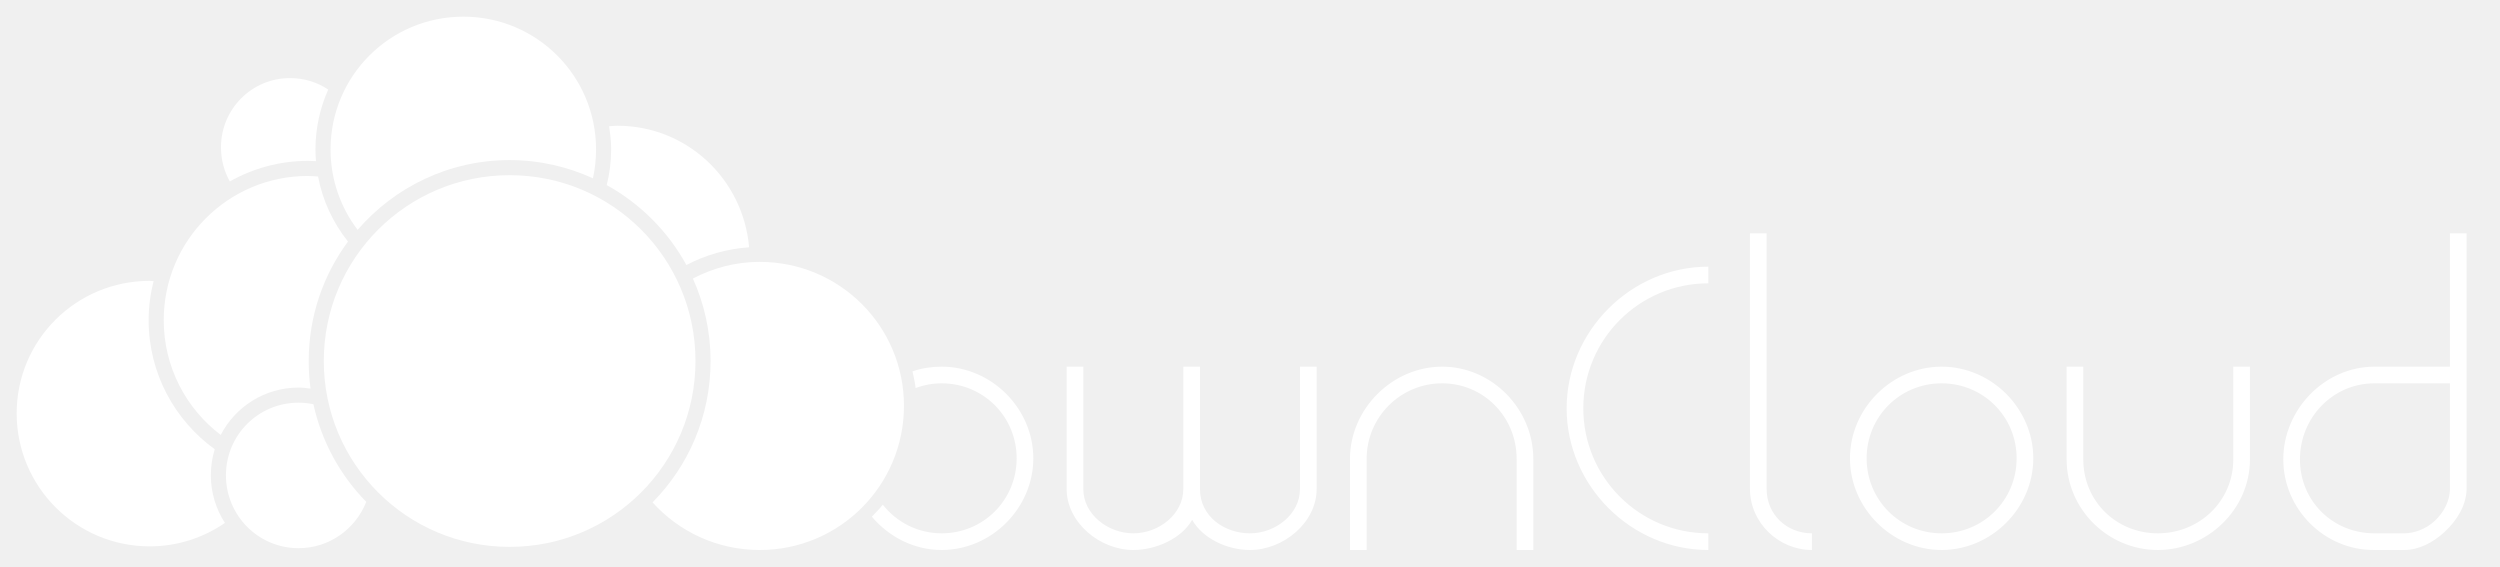
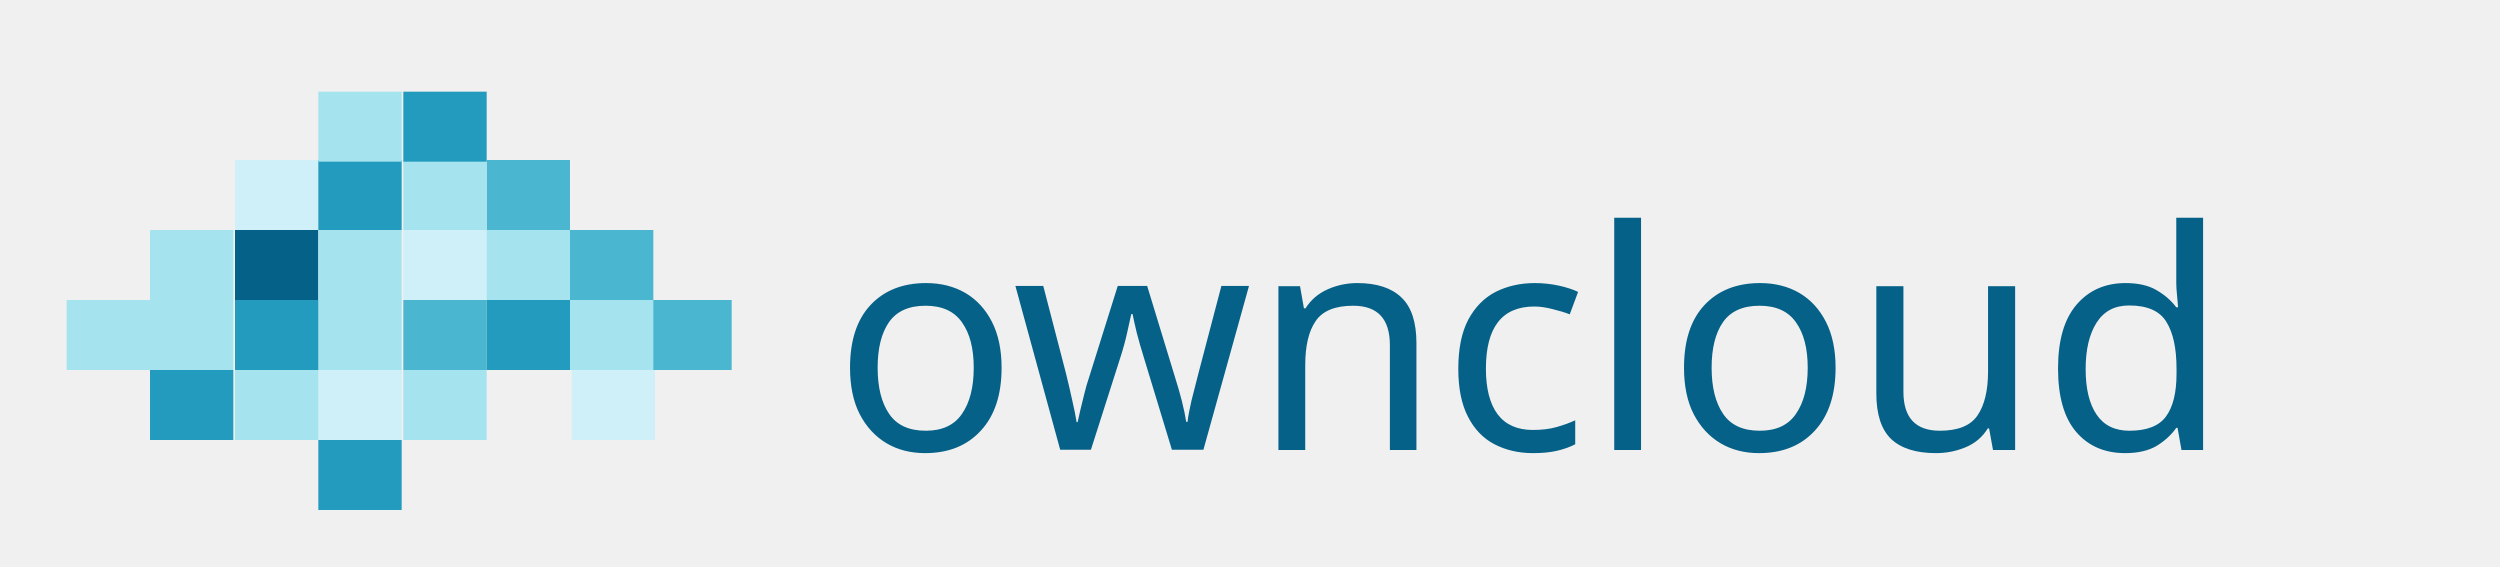
- <svg xmlns="http://www.w3.org/2000/svg" xml:space="preserve" height="34" width="150" version="1.1" y="0px" x="0px" enable-background="new 0 0 595.275 311.111" viewBox="0 0 150.003 34">
-   <g transform="translate(1 .99987)" fill="#FFF">
-     <path style="block-progression:tb;color:#000000;enable-background:accumulate;text-transform:none;text-indent:0" d="m104 13v15.344c0 2.008 1.71 3.656 3.72 3.656v-1c-1.52 0-2.72-1.137-2.72-2.656v-15.344h-1zm42 0v8h-4.53c-2.99 0-5.47 2.571-5.47 5.562s2.48 5.466 5.47 5.438h1.78c0.88 0 1.74-0.442 2.44-1.094 0.7-0.651 1.29-1.555 1.31-2.562v-15.344h-1zm-44.5 2c-4.635 0-8.5 3.865-8.5 8.5s3.865 8.5 8.5 8.5v-1c-4.146 0-7.5-3.353-7.5-7.5s3.354-7.5 7.5-7.5v-1zm-46 6c-0.606 0-1.201 0.092-1.75 0.281 0.071 0.325 0.15 0.664 0.188 1 0.489-0.18 1.007-0.281 1.562-0.281 2.503 0 4.5 1.997 4.5 4.5s-1.997 4.5-4.5 4.5c-1.444 0-2.71-0.676-3.531-1.719-0.198 0.255-0.434 0.485-0.657 0.719 1.017 1.208 2.521 2 4.188 2 2.991 0 5.5-2.509 5.5-5.5s-2.509-5.5-5.5-5.5zm7.5 0v7.344c0 2.008 1.992 3.656 4 3.656 1.368 0 2.905-0.695 3.531-1.812 0.622 1.117 2.101 1.812 3.469 1.812 2.008 0 4-1.648 4-3.656v-7.344h-1v7.344c0 1.519-1.481 2.656-3 2.656s-3-1.002-3-2.656v-7.344h-1v7.344c0 1.519-1.48 2.656-3 2.656-1.519 0-3-1.137-3-2.656v-7.344h-1zm22.531 0c-2.991 0-5.531 2.54-5.531 5.531v5.469h1v-5.469c0-2.502 2.029-4.531 4.531-4.531 2.503 0 4.469 2.029 4.469 4.531v5.469h1v-5.469c0-2.991-2.477-5.531-5.469-5.531zm29.969 0c-2.99 0-5.5 2.509-5.5 5.5s2.51 5.5 5.5 5.5 5.5-2.509 5.5-5.5-2.51-5.5-5.5-5.5zm7.5 0v5.562c0 2.991 2.48 5.438 5.47 5.438s5.53-2.447 5.53-5.438v-5.562h-1v5.562c0 2.502-2.03 4.438-4.53 4.438s-4.47-1.936-4.47-4.438v-5.562h-1zm-7.5 1c2.5 0 4.5 1.997 4.5 4.5s-2 4.5-4.5 4.5-4.5-1.997-4.5-4.5 2-4.5 4.5-4.5zm25.97 0h4.53v6.344c-0.01 0.7-0.35 1.387-0.91 1.906-0.55 0.519-1.27 0.75-1.84 0.75h-1.78c-2.5 0-4.47-1.936-4.47-4.438s1.97-4.562 4.47-4.562z" transform="translate(-3.1714e-6,0)" />
-     <path d="m16.398 3.686c-2.294 0-4.139 1.86-4.139 4.154 0 0.743 0.192 1.445 0.531 2.046 1.385-0.781 2.985-1.234 4.685-1.234 0.164 0 0.322 0.007 0.484 0.016-0.018-0.233-0.031-0.466-0.031-0.703 0-1.278 0.278-2.494 0.765-3.592-0.657-0.44-1.443-0.687-2.296-0.687z" />
-     <path d="m7.981 15.852c-4.406 0-7.981 3.544-7.981 7.949 0 4.406 3.575 7.981 7.981 7.981 1.677 0 3.23-0.522 4.513-1.406-0.53-0.824-0.843-1.809-0.843-2.858 0-0.544 0.08-1.067 0.234-1.562-2.402-1.736-3.967-4.561-3.967-7.746 0-0.809 0.107-1.592 0.297-2.343-0.079-0.002-0.155-0.015-0.234-0.015z" />
-     <path d="m17.476 9.558c-4.783 0-8.652 3.869-8.652 8.652 0 2.815 1.341 5.308 3.42 6.887 0.876-1.69 2.636-2.842 4.67-2.842 0.246 0 0.482 0.03 0.718 0.062-0.074-0.541-0.109-1.094-0.109-1.655 0-2.683 0.873-5.164 2.358-7.168-0.889-1.112-1.525-2.448-1.796-3.904-0.201-0.014-0.405-0.031-0.609-0.031z" />
-     <path d="m36.045 6.544c-0.17 0-0.333 0.021-0.5 0.031 0.072 0.455 0.125 0.915 0.125 1.39 0 0.74-0.094 1.453-0.266 2.14 2.01 1.112 3.679 2.777 4.779 4.795 1.141-0.594 2.413-0.971 3.764-1.062-0.348-4.082-3.73-7.293-7.902-7.293z" />
-     <path d="m26.799 5.1362e-7c-4.406 0-7.965 3.559-7.965 7.965 0 1.816 0.605 3.487 1.624 4.826 2.212-2.56 5.476-4.186 9.12-4.186 1.783 0 3.474 0.397 4.998 1.093 0.124-0.558 0.188-1.138 0.188-1.734 0-4.406-3.559-7.965-7.965-7.965z" />
-     <path d="m44.588 14.712c-1.452 0-2.813 0.371-4.014 1 0.682 1.511 1.062 3.187 1.062 4.951 0 3.303-1.328 6.302-3.483 8.48 1.583 1.758 3.88 2.858 6.434 2.858 4.783 0 8.652-3.869 8.652-8.652 0-4.783-3.869-8.636-8.652-8.636z" />
-     <path d="m16.914 23.161c-2.415 0-4.357 1.942-4.357 4.357s1.942 4.373 4.357 4.373c1.851 0 3.422-1.155 4.061-2.78-1.557-1.586-2.676-3.609-3.17-5.856-0.289-0.06-0.583-0.094-0.89-0.094z" />
-     <path d="m29.579 9.511c-6.165 0-11.151 4.986-11.151 11.151 0 6.165 4.986 11.151 11.151 11.151 6.165 0 11.151-4.986 11.151-11.151 0-6.165-4.986-11.151-11.151-11.151z" />
-   </g>
+ <svg xmlns="http://www.w3.org/2000/svg" version="1.1" id="Layer_1" x="0px" y="0px" viewBox="0 0 150 34" enable-background="new 0 0 150 34" xml:space="preserve">
+   <text transform="matrix(1 0 0 1 49.9863 27)" fill="#056187" font-family="'SquareFont'" font-size="18.35">owncloud</text>
+   <rect x="19.1" y="22.2" fill="#CFEFF9" width="5" height="4.2" />
+   <rect x="14.1" y="22.2" fill="#A5E3EE" width="5" height="4.2" />
+   <rect x="24.2" y="18" fill="#4BB6D0" width="5" height="4.2" />
+   <rect x="4" y="18" fill="#A5E3EE" width="5" height="4.2" />
+   <rect x="9" y="22.2" fill="#239BBE" width="5" height="4.2" />
+   <rect x="9" y="13.8" fill="#A5E3EE" width="5" height="4.2" />
+   <rect x="19.1" y="18" fill="#A5E3EE" width="5" height="4.2" />
+   <rect x="24.2" y="22.2" fill="#A5E3EE" width="5" height="4.2" />
+   <rect x="14.1" y="9.6" fill="#CFEFF9" width="5" height="4.2" />
+   <rect x="14.1" y="13.8" fill="#056187" width="5" height="4.2" />
+   <rect x="9" y="18" fill="#A5E3EE" width="5" height="4.2" />
+   <rect x="19.1" y="26.4" fill="#239BBE" width="5" height="4.2" />
+   <rect x="14.1" y="18" fill="#239BBE" width="5" height="4.2" />
+   <rect x="34.3" y="22.2" fill="#CFEFF9" width="5" height="4.2" />
+   <rect x="38.9" y="18" fill="#4BB6D0" width="5" height="4.2" />
+   <rect x="34.2" y="18" fill="#A5E3EE" width="5" height="4.2" />
+   <rect x="19.1" y="13.8" fill="#A5E3EE" width="5" height="4.2" />
+   <rect x="29.2" y="18" fill="#239BBE" width="5" height="4.2" />
+   <rect x="24.2" y="13.8" fill="#CFEFF9" width="5" height="4.2" />
+   <rect x="29.2" y="9.6" fill="#4BB6D0" width="5" height="4.2" />
+   <rect x="24.2" y="9.6" fill="#A5E3EE" width="5" height="4.2" />
+   <rect x="29.2" y="13.8" fill="#A5E3EE" width="5" height="4.2" />
+   <rect x="19.1" y="9.6" fill="#239BBE" width="5" height="4.2" />
+   <rect x="34.2" y="13.8" fill="#4BB6D0" width="5" height="4.2" />
+   <rect x="19.1" y="5.5" fill="#A5E3EE" width="5" height="4.2" />
+   <rect x="24.2" y="5.5" fill="#239BBE" width="5" height="4.2" />
</svg>
